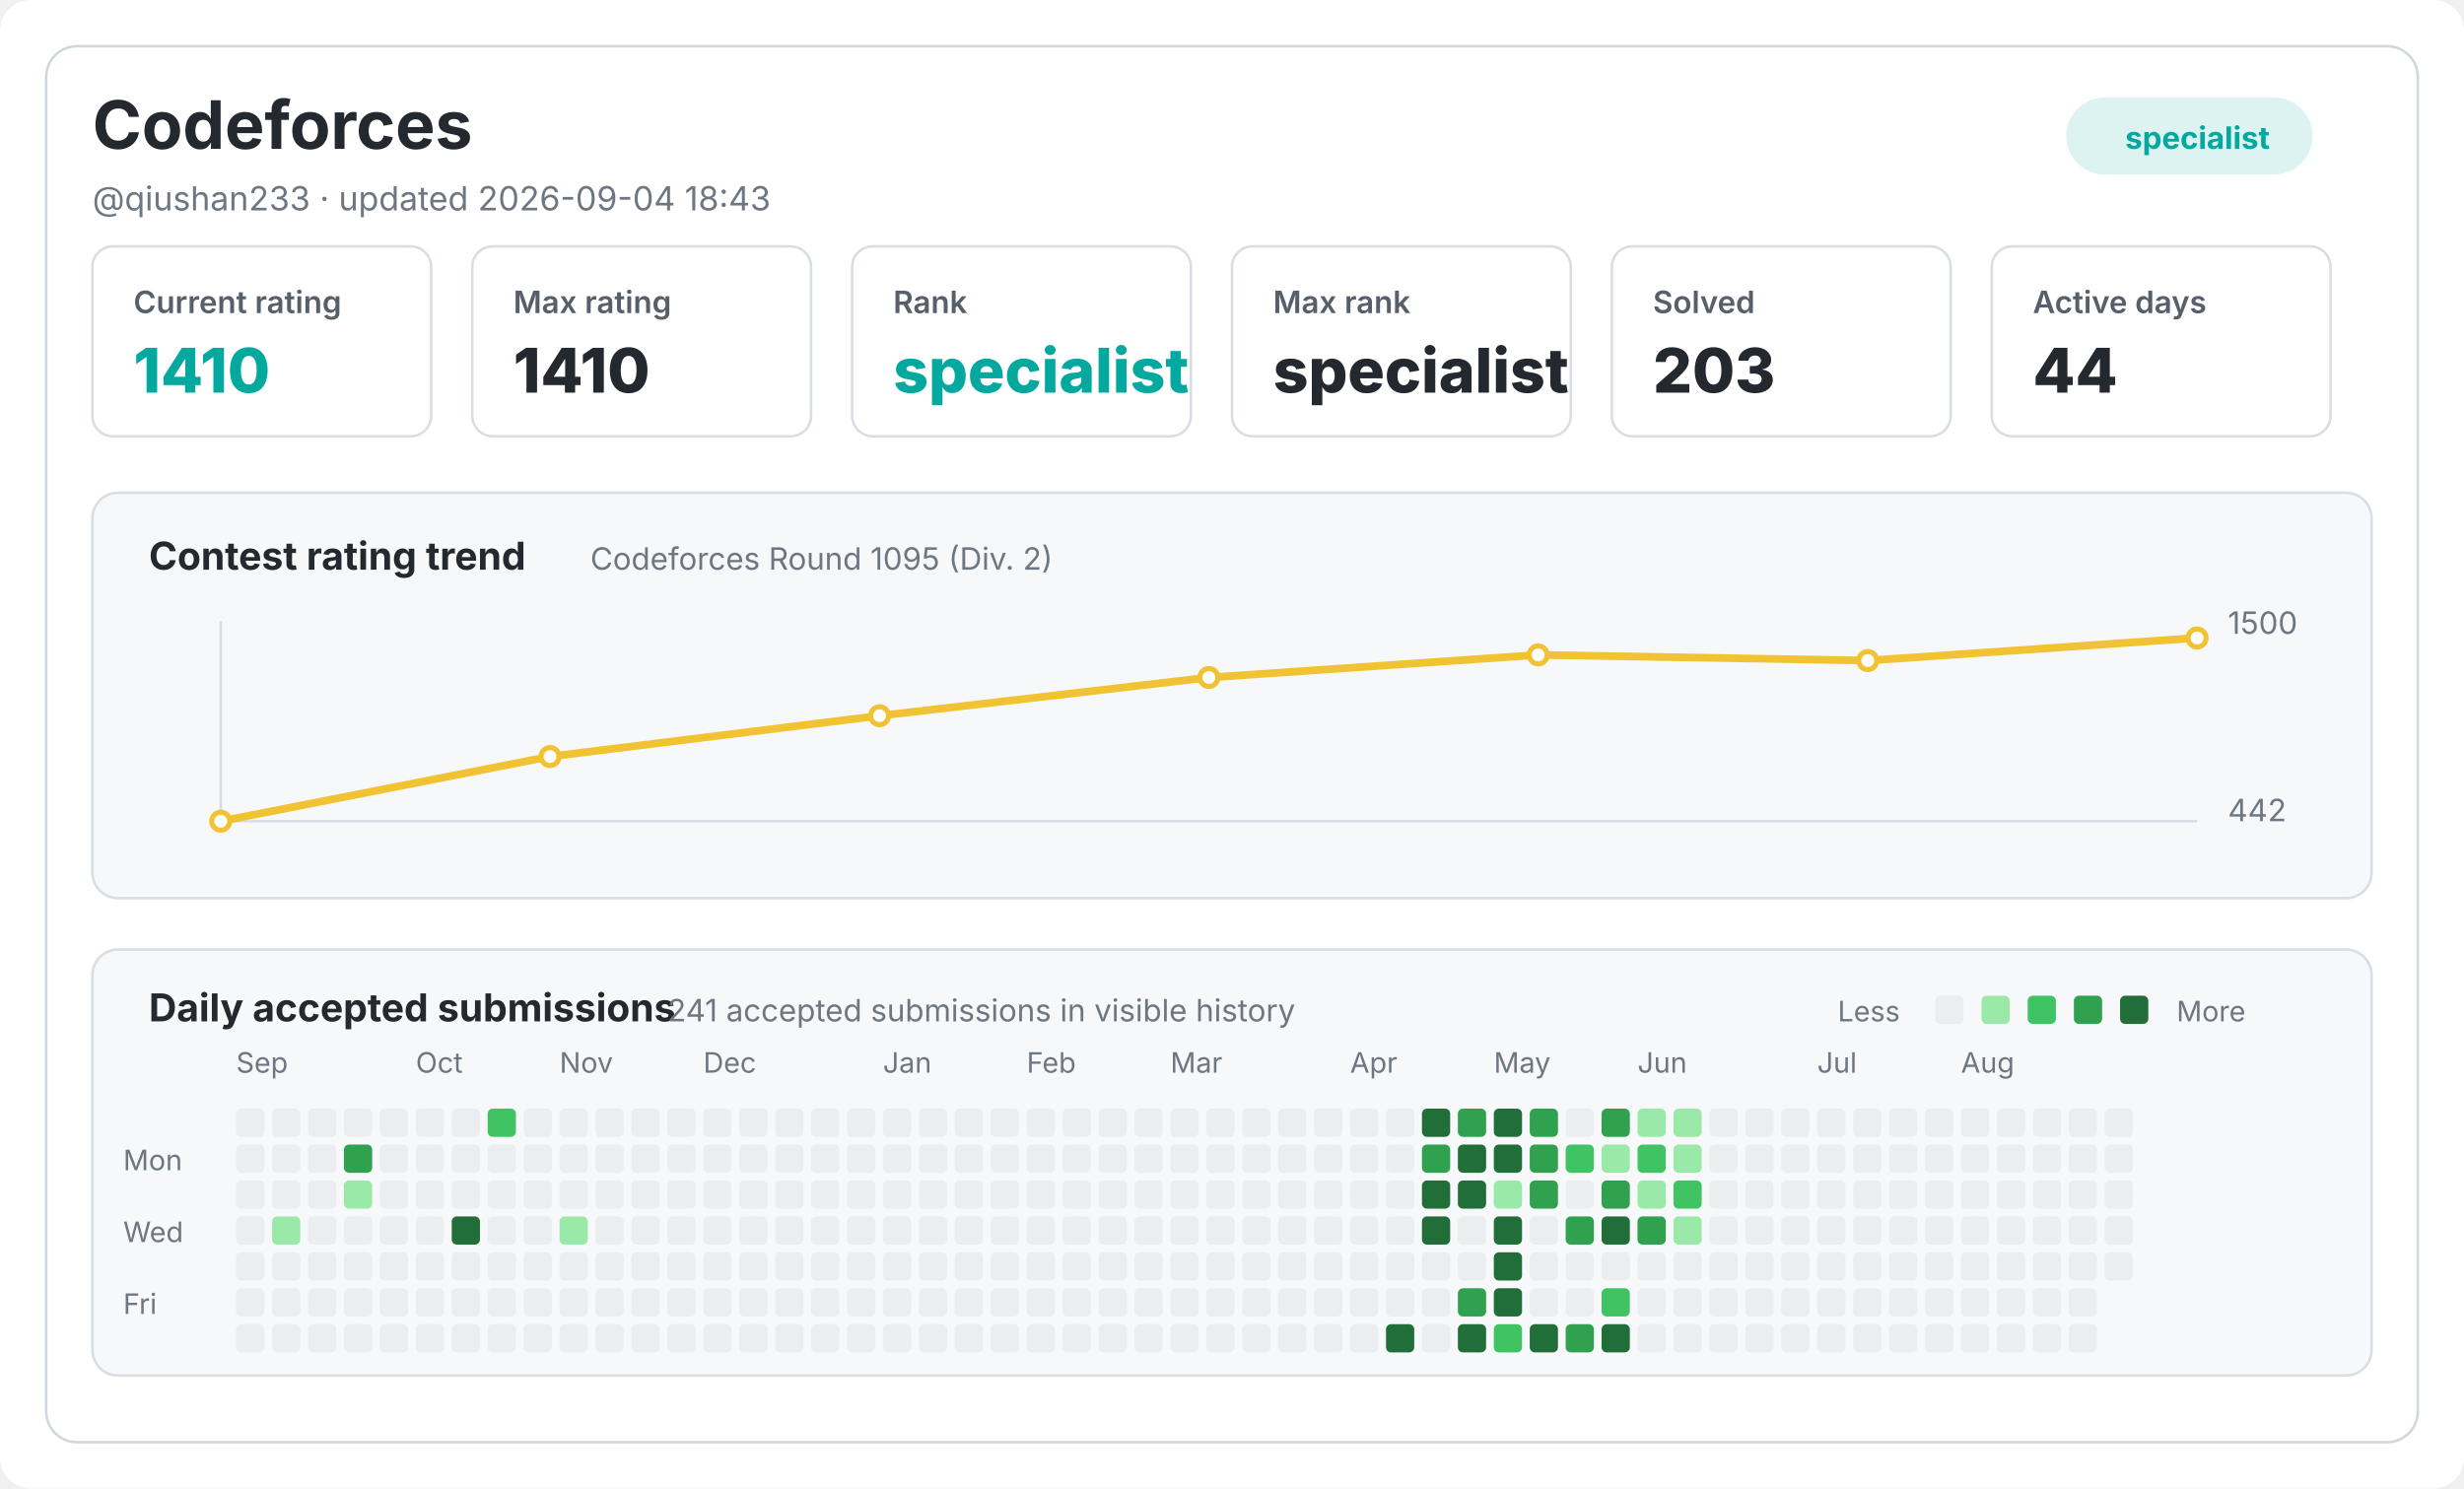
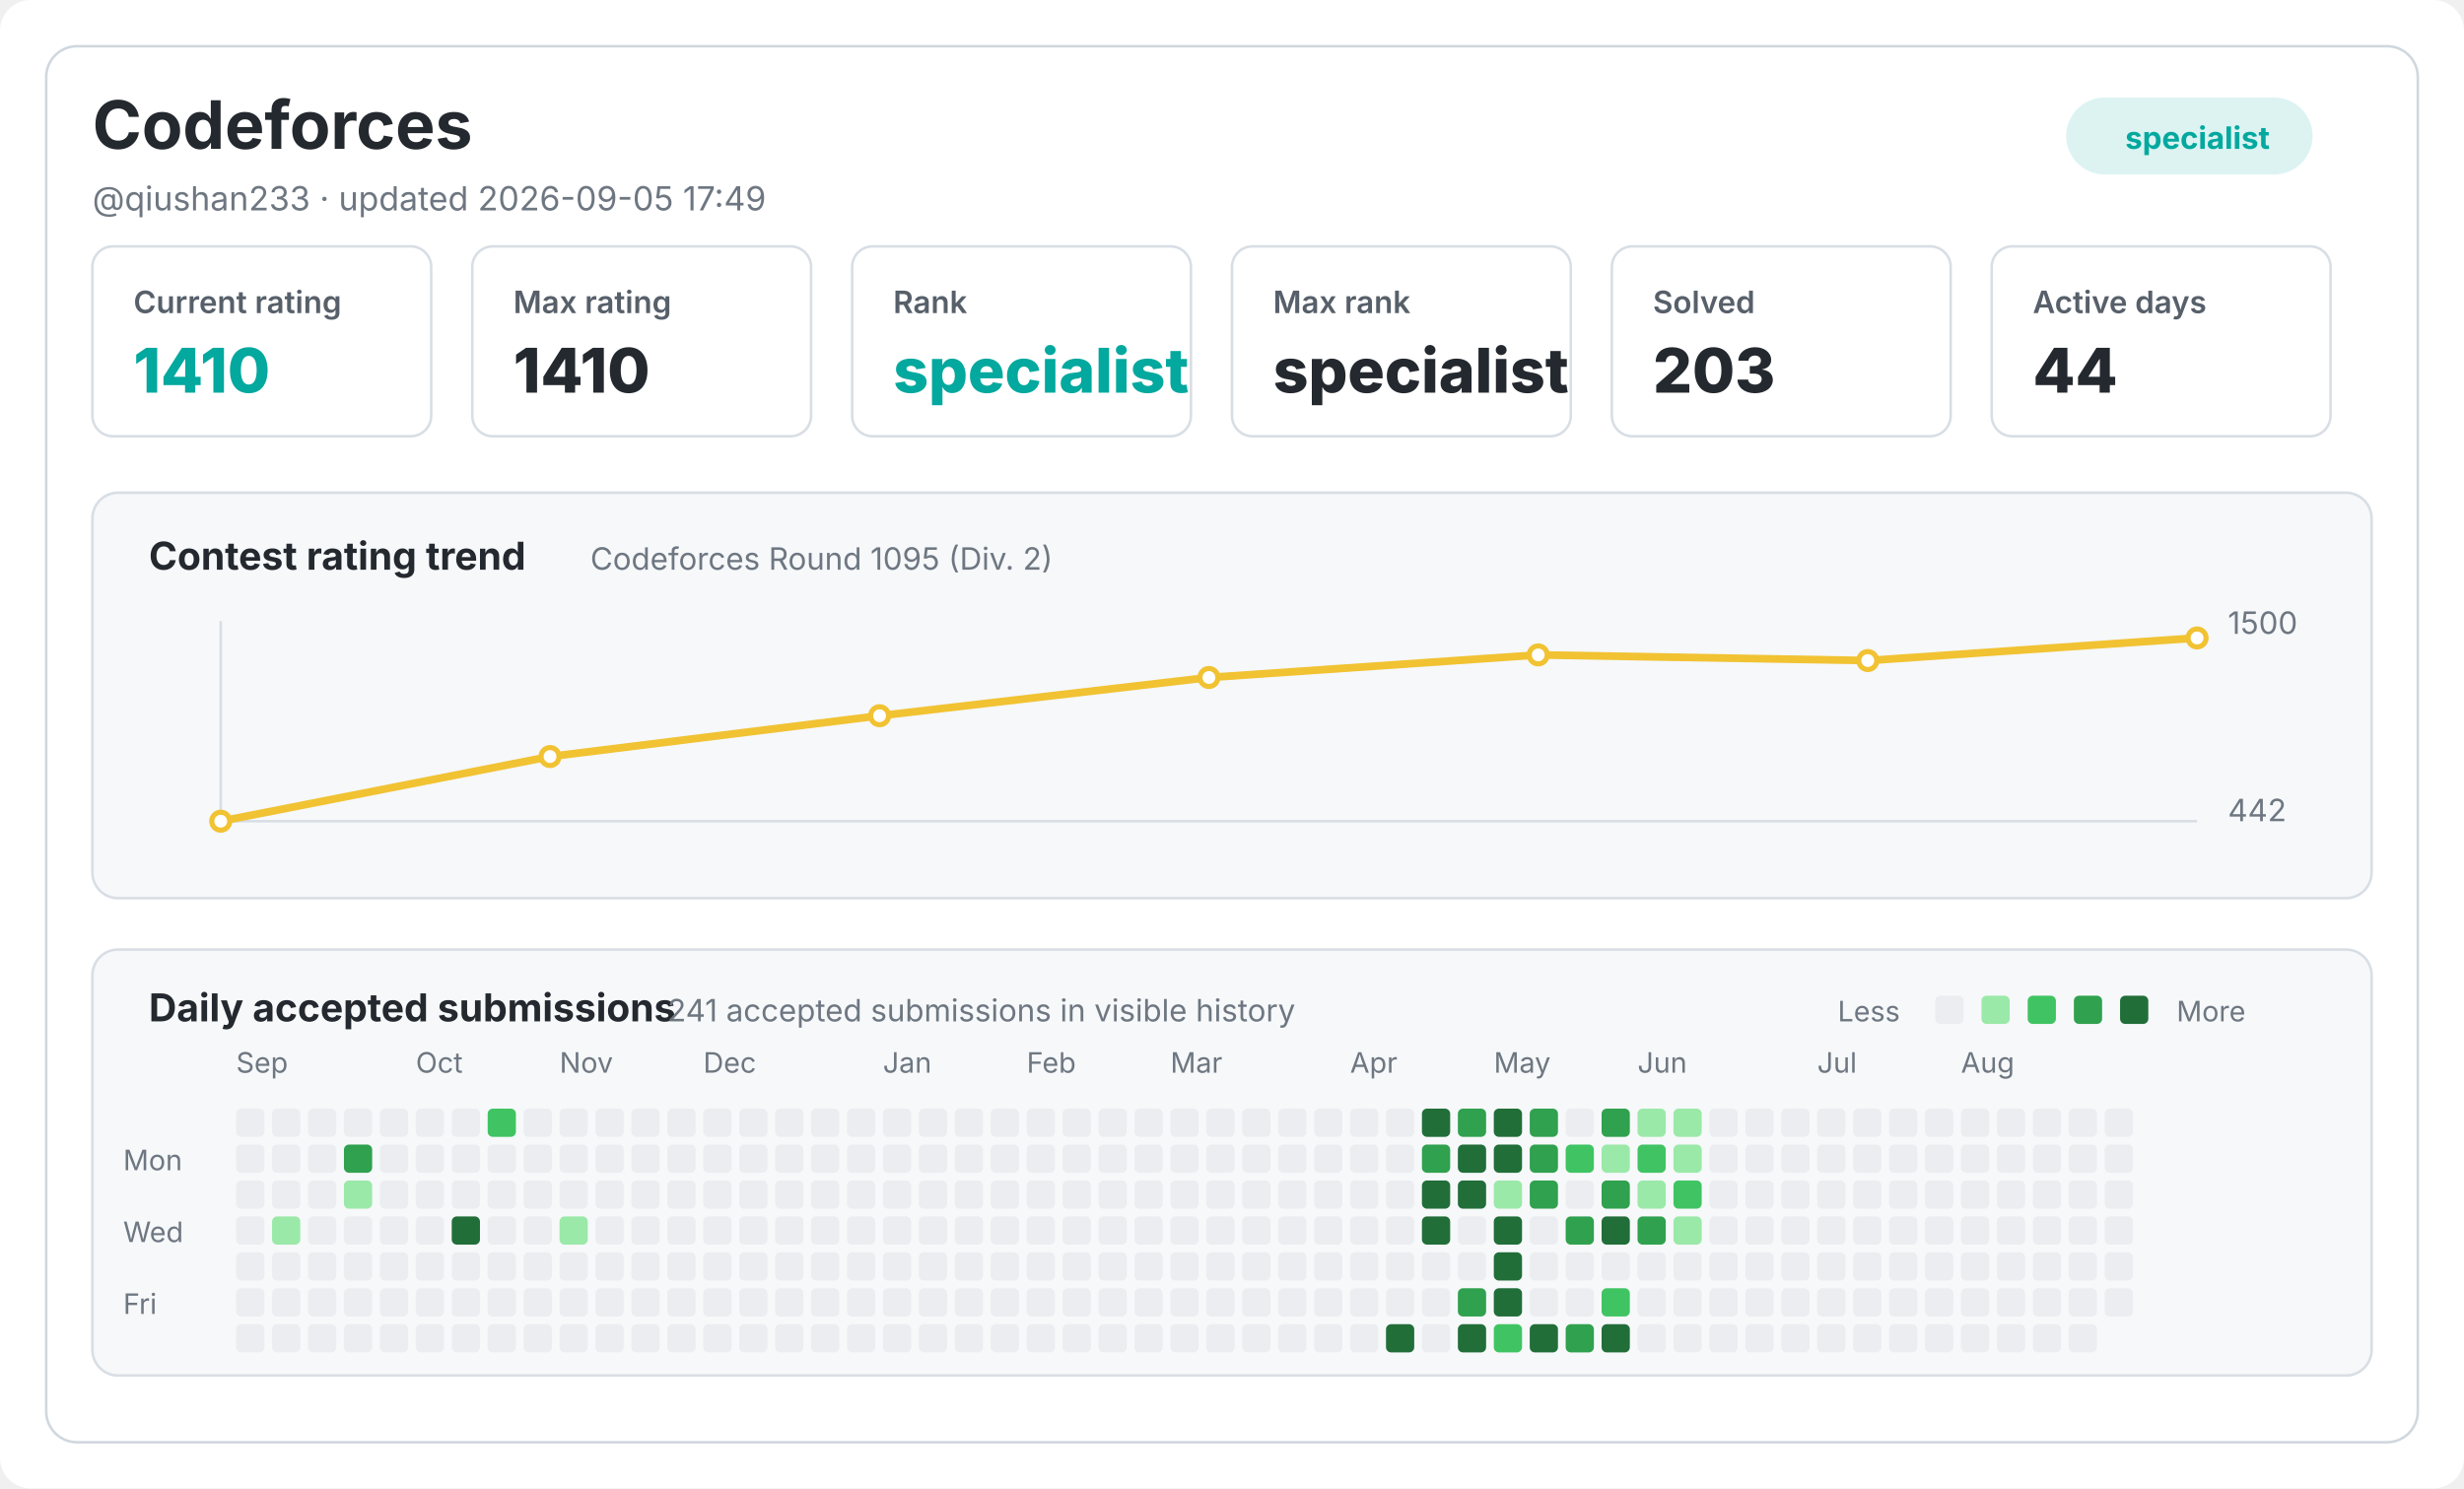
<svg xmlns="http://www.w3.org/2000/svg" width="960" height="580" viewBox="0 0 960 580" role="img" aria-label="Codeforces statistics for qiushan233">
  <style>
  .bg { fill: #ffffff; }
  .shell { fill: #ffffff; stroke: #d0d7de; }
  .soft { fill: #f6f8fa; stroke: #d8dee4; }
  .metric-card { fill: #ffffff; stroke: #d8dee4; }
  .title { font: 700 26px -apple-system,BlinkMacSystemFont,"Segoe UI",sans-serif; fill: #24292f; }
  .subtitle { font: 13px -apple-system,BlinkMacSystemFont,"Segoe UI",sans-serif; fill: #6e7781; }
  .section-title { font: 700 15px -apple-system,BlinkMacSystemFont,"Segoe UI",sans-serif; fill: #24292f; }
  .metric-label { font: 600 12px -apple-system,BlinkMacSystemFont,"Segoe UI",sans-serif; fill: #57606a; }
  .metric-value { font: 800 24px -apple-system,BlinkMacSystemFont,"Segoe UI",sans-serif; fill: #24292f; }
  .muted { font: 12px -apple-system,BlinkMacSystemFont,"Segoe UI",sans-serif; fill: #6e7781; }
  .small { font-size: 11px; }
  .rank { fill: #03a89e; }
  .grid { stroke: #d8dee4; stroke-width: 1; }
  .badge-bg { fill: #03a89e; opacity: 0.14; }
  .badge-text { font: 700 12px -apple-system,BlinkMacSystemFont,"Segoe UI",sans-serif; fill: #03a89e; }
  .heat-cell { cursor: default; transition: stroke 0.12s ease, stroke-width 0.12s ease; }
  .heat-cell:hover { stroke: #0969da; stroke-width: 1.5; }
</style>
  <rect class="bg" width="960" height="580" rx="12" />
  <rect class="shell" x="18" y="18" width="924" height="544" rx="12" />
  <text x="36" y="58" class="title">Codeforces</text>
-   <text x="36" y="82" class="subtitle">@qiushan233 · updated 2026-09-04 18:43</text>
+   <text x="36" y="82" class="subtitle">@qiushan233 · updated 2026-09-05 17:49</text>
  <rect x="805" y="38" width="96" height="30" rx="15" class="badge-bg" />
  <text x="828" y="58" class="badge-text">specialist</text>
  <rect x="36" y="96" width="132" height="74" rx="8" class="metric-card" />
  <text x="52" y="122" class="metric-label">Current rating</text>
  <text x="52" y="153" class="metric-value rank">1410</text>
  <rect x="184" y="96" width="132" height="74" rx="8" class="metric-card" />
  <text x="200" y="122" class="metric-label">Max rating</text>
  <text x="200" y="153" class="metric-value">1410</text>
  <rect x="332" y="96" width="132" height="74" rx="8" class="metric-card" />
  <text x="348" y="122" class="metric-label">Rank</text>
  <text x="348" y="153" class="metric-value rank">specialist</text>
  <rect x="480" y="96" width="132" height="74" rx="8" class="metric-card" />
  <text x="496" y="122" class="metric-label">Max rank</text>
  <text x="496" y="153" class="metric-value">specialist</text>
  <rect x="628" y="96" width="132" height="74" rx="8" class="metric-card" />
  <text x="644" y="122" class="metric-label">Solved</text>
  <text x="644" y="153" class="metric-value">203</text>
  <rect x="776" y="96" width="132" height="74" rx="8" class="metric-card" />
  <text x="792" y="122" class="metric-label">Active days</text>
  <text x="792" y="153" class="metric-value">44</text>
  <rect class="soft" x="36" y="192" width="888" height="158" rx="10" />
  <text x="58" y="222" class="section-title">Contest rating trend</text>
  <text x="230" y="222" class="muted">Codeforces Round 1095 (Div. 2)</text>
  <line x1="86" y1="320" x2="856" y2="320" class="grid" />
  <line x1="86" y1="242" x2="86" y2="320" class="grid" />
  <text x="868" y="247" class="muted">1500</text>
  <text x="868" y="320" class="muted">442</text>
  <polyline points="86.0,320.0 214.3,294.8 342.7,278.9 471.0,264.0 599.3,255.2 727.7,257.4 856.0,248.6" fill="none" stroke="#f1c232" stroke-width="3" stroke-linecap="round" stroke-linejoin="round" />
  <circle cx="86.0" cy="320.0" r="3.5" fill="#fff" stroke="#f1c232" stroke-width="2" />
  <circle cx="214.3" cy="294.8" r="3.5" fill="#fff" stroke="#f1c232" stroke-width="2" />
  <circle cx="342.7" cy="278.9" r="3.5" fill="#fff" stroke="#f1c232" stroke-width="2" />
  <circle cx="471.0" cy="264.0" r="3.5" fill="#fff" stroke="#f1c232" stroke-width="2" />
  <circle cx="599.3" cy="255.2" r="3.5" fill="#fff" stroke="#f1c232" stroke-width="2" />
  <circle cx="727.7" cy="257.4" r="3.5" fill="#fff" stroke="#f1c232" stroke-width="2" />
  <circle cx="856.0" cy="248.6" r="3.5" fill="#fff" stroke="#f1c232" stroke-width="2" />
  <rect class="soft" x="36" y="370" width="888" height="166" rx="10" />
  <text x="58" y="398" class="section-title">Daily accepted submissions</text>
  <text x="260" y="398" class="muted">241 accepted submissions in visible history</text>
  <text x="92" y="418" class="muted small">Sep</text>
  <text x="162" y="418" class="muted small">Oct</text>
  <text x="218" y="418" class="muted small">Nov</text>
  <text x="274" y="418" class="muted small">Dec</text>
  <text x="344" y="418" class="muted small">Jan</text>
  <text x="400" y="418" class="muted small">Feb</text>
  <text x="456" y="418" class="muted small">Mar</text>
  <text x="526" y="418" class="muted small">Apr</text>
  <text x="582" y="418" class="muted small">May</text>
  <text x="638" y="418" class="muted small">Jun</text>
  <text x="708" y="418" class="muted small">Jul</text>
  <text x="764" y="418" class="muted small">Aug</text>
  <text x="48" y="456" class="muted small">Mon</text>
  <text x="48" y="484" class="muted small">Wed</text>
  <text x="48" y="512" class="muted small">Fri</text>
  <rect class="heat-cell" x="92" y="432" width="11" height="11" rx="2" fill="#ebedf0" />
  <rect class="heat-cell" x="92" y="446" width="11" height="11" rx="2" fill="#ebedf0" />
  <rect class="heat-cell" x="92" y="460" width="11" height="11" rx="2" fill="#ebedf0" />
  <rect class="heat-cell" x="92" y="474" width="11" height="11" rx="2" fill="#ebedf0" />
  <rect class="heat-cell" x="92" y="488" width="11" height="11" rx="2" fill="#ebedf0" />
  <rect class="heat-cell" x="92" y="502" width="11" height="11" rx="2" fill="#ebedf0" />
  <rect class="heat-cell" x="92" y="516" width="11" height="11" rx="2" fill="#ebedf0" />
  <rect class="heat-cell" x="106" y="432" width="11" height="11" rx="2" fill="#ebedf0" />
  <rect class="heat-cell" x="106" y="446" width="11" height="11" rx="2" fill="#ebedf0" />
  <rect class="heat-cell" x="106" y="460" width="11" height="11" rx="2" fill="#ebedf0" />
  <rect class="heat-cell" x="106" y="474" width="11" height="11" rx="2" fill="#9be9a8" />
  <rect class="heat-cell" x="106" y="488" width="11" height="11" rx="2" fill="#ebedf0" />
  <rect class="heat-cell" x="106" y="502" width="11" height="11" rx="2" fill="#ebedf0" />
  <rect class="heat-cell" x="106" y="516" width="11" height="11" rx="2" fill="#ebedf0" />
  <rect class="heat-cell" x="120" y="432" width="11" height="11" rx="2" fill="#ebedf0" />
  <rect class="heat-cell" x="120" y="446" width="11" height="11" rx="2" fill="#ebedf0" />
  <rect class="heat-cell" x="120" y="460" width="11" height="11" rx="2" fill="#ebedf0" />
  <rect class="heat-cell" x="120" y="474" width="11" height="11" rx="2" fill="#ebedf0" />
  <rect class="heat-cell" x="120" y="488" width="11" height="11" rx="2" fill="#ebedf0" />
  <rect class="heat-cell" x="120" y="502" width="11" height="11" rx="2" fill="#ebedf0" />
  <rect class="heat-cell" x="120" y="516" width="11" height="11" rx="2" fill="#ebedf0" />
  <rect class="heat-cell" x="134" y="432" width="11" height="11" rx="2" fill="#ebedf0" />
  <rect class="heat-cell" x="134" y="446" width="11" height="11" rx="2" fill="#30a14e" />
  <rect class="heat-cell" x="134" y="460" width="11" height="11" rx="2" fill="#9be9a8" />
  <rect class="heat-cell" x="134" y="474" width="11" height="11" rx="2" fill="#ebedf0" />
  <rect class="heat-cell" x="134" y="488" width="11" height="11" rx="2" fill="#ebedf0" />
  <rect class="heat-cell" x="134" y="502" width="11" height="11" rx="2" fill="#ebedf0" />
  <rect class="heat-cell" x="134" y="516" width="11" height="11" rx="2" fill="#ebedf0" />
  <rect class="heat-cell" x="148" y="432" width="11" height="11" rx="2" fill="#ebedf0" />
  <rect class="heat-cell" x="148" y="446" width="11" height="11" rx="2" fill="#ebedf0" />
  <rect class="heat-cell" x="148" y="460" width="11" height="11" rx="2" fill="#ebedf0" />
  <rect class="heat-cell" x="148" y="474" width="11" height="11" rx="2" fill="#ebedf0" />
  <rect class="heat-cell" x="148" y="488" width="11" height="11" rx="2" fill="#ebedf0" />
  <rect class="heat-cell" x="148" y="502" width="11" height="11" rx="2" fill="#ebedf0" />
  <rect class="heat-cell" x="148" y="516" width="11" height="11" rx="2" fill="#ebedf0" />
  <rect class="heat-cell" x="162" y="432" width="11" height="11" rx="2" fill="#ebedf0" />
  <rect class="heat-cell" x="162" y="446" width="11" height="11" rx="2" fill="#ebedf0" />
  <rect class="heat-cell" x="162" y="460" width="11" height="11" rx="2" fill="#ebedf0" />
  <rect class="heat-cell" x="162" y="474" width="11" height="11" rx="2" fill="#ebedf0" />
  <rect class="heat-cell" x="162" y="488" width="11" height="11" rx="2" fill="#ebedf0" />
  <rect class="heat-cell" x="162" y="502" width="11" height="11" rx="2" fill="#ebedf0" />
  <rect class="heat-cell" x="162" y="516" width="11" height="11" rx="2" fill="#ebedf0" />
  <rect class="heat-cell" x="176" y="432" width="11" height="11" rx="2" fill="#ebedf0" />
  <rect class="heat-cell" x="176" y="446" width="11" height="11" rx="2" fill="#ebedf0" />
  <rect class="heat-cell" x="176" y="460" width="11" height="11" rx="2" fill="#ebedf0" />
  <rect class="heat-cell" x="176" y="474" width="11" height="11" rx="2" fill="#216e39" />
  <rect class="heat-cell" x="176" y="488" width="11" height="11" rx="2" fill="#ebedf0" />
  <rect class="heat-cell" x="176" y="502" width="11" height="11" rx="2" fill="#ebedf0" />
  <rect class="heat-cell" x="176" y="516" width="11" height="11" rx="2" fill="#ebedf0" />
  <rect class="heat-cell" x="190" y="432" width="11" height="11" rx="2" fill="#40c463" />
  <rect class="heat-cell" x="190" y="446" width="11" height="11" rx="2" fill="#ebedf0" />
  <rect class="heat-cell" x="190" y="460" width="11" height="11" rx="2" fill="#ebedf0" />
  <rect class="heat-cell" x="190" y="474" width="11" height="11" rx="2" fill="#ebedf0" />
  <rect class="heat-cell" x="190" y="488" width="11" height="11" rx="2" fill="#ebedf0" />
  <rect class="heat-cell" x="190" y="502" width="11" height="11" rx="2" fill="#ebedf0" />
  <rect class="heat-cell" x="190" y="516" width="11" height="11" rx="2" fill="#ebedf0" />
  <rect class="heat-cell" x="204" y="432" width="11" height="11" rx="2" fill="#ebedf0" />
  <rect class="heat-cell" x="204" y="446" width="11" height="11" rx="2" fill="#ebedf0" />
  <rect class="heat-cell" x="204" y="460" width="11" height="11" rx="2" fill="#ebedf0" />
  <rect class="heat-cell" x="204" y="474" width="11" height="11" rx="2" fill="#ebedf0" />
  <rect class="heat-cell" x="204" y="488" width="11" height="11" rx="2" fill="#ebedf0" />
  <rect class="heat-cell" x="204" y="502" width="11" height="11" rx="2" fill="#ebedf0" />
  <rect class="heat-cell" x="204" y="516" width="11" height="11" rx="2" fill="#ebedf0" />
  <rect class="heat-cell" x="218" y="432" width="11" height="11" rx="2" fill="#ebedf0" />
  <rect class="heat-cell" x="218" y="446" width="11" height="11" rx="2" fill="#ebedf0" />
  <rect class="heat-cell" x="218" y="460" width="11" height="11" rx="2" fill="#ebedf0" />
  <rect class="heat-cell" x="218" y="474" width="11" height="11" rx="2" fill="#9be9a8" />
  <rect class="heat-cell" x="218" y="488" width="11" height="11" rx="2" fill="#ebedf0" />
  <rect class="heat-cell" x="218" y="502" width="11" height="11" rx="2" fill="#ebedf0" />
  <rect class="heat-cell" x="218" y="516" width="11" height="11" rx="2" fill="#ebedf0" />
  <rect class="heat-cell" x="232" y="432" width="11" height="11" rx="2" fill="#ebedf0" />
  <rect class="heat-cell" x="232" y="446" width="11" height="11" rx="2" fill="#ebedf0" />
  <rect class="heat-cell" x="232" y="460" width="11" height="11" rx="2" fill="#ebedf0" />
  <rect class="heat-cell" x="232" y="474" width="11" height="11" rx="2" fill="#ebedf0" />
  <rect class="heat-cell" x="232" y="488" width="11" height="11" rx="2" fill="#ebedf0" />
  <rect class="heat-cell" x="232" y="502" width="11" height="11" rx="2" fill="#ebedf0" />
  <rect class="heat-cell" x="232" y="516" width="11" height="11" rx="2" fill="#ebedf0" />
  <rect class="heat-cell" x="246" y="432" width="11" height="11" rx="2" fill="#ebedf0" />
  <rect class="heat-cell" x="246" y="446" width="11" height="11" rx="2" fill="#ebedf0" />
  <rect class="heat-cell" x="246" y="460" width="11" height="11" rx="2" fill="#ebedf0" />
  <rect class="heat-cell" x="246" y="474" width="11" height="11" rx="2" fill="#ebedf0" />
  <rect class="heat-cell" x="246" y="488" width="11" height="11" rx="2" fill="#ebedf0" />
  <rect class="heat-cell" x="246" y="502" width="11" height="11" rx="2" fill="#ebedf0" />
  <rect class="heat-cell" x="246" y="516" width="11" height="11" rx="2" fill="#ebedf0" />
  <rect class="heat-cell" x="260" y="432" width="11" height="11" rx="2" fill="#ebedf0" />
  <rect class="heat-cell" x="260" y="446" width="11" height="11" rx="2" fill="#ebedf0" />
  <rect class="heat-cell" x="260" y="460" width="11" height="11" rx="2" fill="#ebedf0" />
  <rect class="heat-cell" x="260" y="474" width="11" height="11" rx="2" fill="#ebedf0" />
  <rect class="heat-cell" x="260" y="488" width="11" height="11" rx="2" fill="#ebedf0" />
  <rect class="heat-cell" x="260" y="502" width="11" height="11" rx="2" fill="#ebedf0" />
  <rect class="heat-cell" x="260" y="516" width="11" height="11" rx="2" fill="#ebedf0" />
  <rect class="heat-cell" x="274" y="432" width="11" height="11" rx="2" fill="#ebedf0" />
  <rect class="heat-cell" x="274" y="446" width="11" height="11" rx="2" fill="#ebedf0" />
  <rect class="heat-cell" x="274" y="460" width="11" height="11" rx="2" fill="#ebedf0" />
  <rect class="heat-cell" x="274" y="474" width="11" height="11" rx="2" fill="#ebedf0" />
  <rect class="heat-cell" x="274" y="488" width="11" height="11" rx="2" fill="#ebedf0" />
  <rect class="heat-cell" x="274" y="502" width="11" height="11" rx="2" fill="#ebedf0" />
  <rect class="heat-cell" x="274" y="516" width="11" height="11" rx="2" fill="#ebedf0" />
  <rect class="heat-cell" x="288" y="432" width="11" height="11" rx="2" fill="#ebedf0" />
  <rect class="heat-cell" x="288" y="446" width="11" height="11" rx="2" fill="#ebedf0" />
  <rect class="heat-cell" x="288" y="460" width="11" height="11" rx="2" fill="#ebedf0" />
  <rect class="heat-cell" x="288" y="474" width="11" height="11" rx="2" fill="#ebedf0" />
  <rect class="heat-cell" x="288" y="488" width="11" height="11" rx="2" fill="#ebedf0" />
  <rect class="heat-cell" x="288" y="502" width="11" height="11" rx="2" fill="#ebedf0" />
  <rect class="heat-cell" x="288" y="516" width="11" height="11" rx="2" fill="#ebedf0" />
  <rect class="heat-cell" x="302" y="432" width="11" height="11" rx="2" fill="#ebedf0" />
  <rect class="heat-cell" x="302" y="446" width="11" height="11" rx="2" fill="#ebedf0" />
  <rect class="heat-cell" x="302" y="460" width="11" height="11" rx="2" fill="#ebedf0" />
  <rect class="heat-cell" x="302" y="474" width="11" height="11" rx="2" fill="#ebedf0" />
  <rect class="heat-cell" x="302" y="488" width="11" height="11" rx="2" fill="#ebedf0" />
  <rect class="heat-cell" x="302" y="502" width="11" height="11" rx="2" fill="#ebedf0" />
  <rect class="heat-cell" x="302" y="516" width="11" height="11" rx="2" fill="#ebedf0" />
  <rect class="heat-cell" x="316" y="432" width="11" height="11" rx="2" fill="#ebedf0" />
  <rect class="heat-cell" x="316" y="446" width="11" height="11" rx="2" fill="#ebedf0" />
  <rect class="heat-cell" x="316" y="460" width="11" height="11" rx="2" fill="#ebedf0" />
  <rect class="heat-cell" x="316" y="474" width="11" height="11" rx="2" fill="#ebedf0" />
  <rect class="heat-cell" x="316" y="488" width="11" height="11" rx="2" fill="#ebedf0" />
  <rect class="heat-cell" x="316" y="502" width="11" height="11" rx="2" fill="#ebedf0" />
  <rect class="heat-cell" x="316" y="516" width="11" height="11" rx="2" fill="#ebedf0" />
  <rect class="heat-cell" x="330" y="432" width="11" height="11" rx="2" fill="#ebedf0" />
  <rect class="heat-cell" x="330" y="446" width="11" height="11" rx="2" fill="#ebedf0" />
  <rect class="heat-cell" x="330" y="460" width="11" height="11" rx="2" fill="#ebedf0" />
  <rect class="heat-cell" x="330" y="474" width="11" height="11" rx="2" fill="#ebedf0" />
  <rect class="heat-cell" x="330" y="488" width="11" height="11" rx="2" fill="#ebedf0" />
  <rect class="heat-cell" x="330" y="502" width="11" height="11" rx="2" fill="#ebedf0" />
  <rect class="heat-cell" x="330" y="516" width="11" height="11" rx="2" fill="#ebedf0" />
  <rect class="heat-cell" x="344" y="432" width="11" height="11" rx="2" fill="#ebedf0" />
  <rect class="heat-cell" x="344" y="446" width="11" height="11" rx="2" fill="#ebedf0" />
  <rect class="heat-cell" x="344" y="460" width="11" height="11" rx="2" fill="#ebedf0" />
  <rect class="heat-cell" x="344" y="474" width="11" height="11" rx="2" fill="#ebedf0" />
  <rect class="heat-cell" x="344" y="488" width="11" height="11" rx="2" fill="#ebedf0" />
  <rect class="heat-cell" x="344" y="502" width="11" height="11" rx="2" fill="#ebedf0" />
  <rect class="heat-cell" x="344" y="516" width="11" height="11" rx="2" fill="#ebedf0" />
  <rect class="heat-cell" x="358" y="432" width="11" height="11" rx="2" fill="#ebedf0" />
  <rect class="heat-cell" x="358" y="446" width="11" height="11" rx="2" fill="#ebedf0" />
  <rect class="heat-cell" x="358" y="460" width="11" height="11" rx="2" fill="#ebedf0" />
  <rect class="heat-cell" x="358" y="474" width="11" height="11" rx="2" fill="#ebedf0" />
  <rect class="heat-cell" x="358" y="488" width="11" height="11" rx="2" fill="#ebedf0" />
  <rect class="heat-cell" x="358" y="502" width="11" height="11" rx="2" fill="#ebedf0" />
  <rect class="heat-cell" x="358" y="516" width="11" height="11" rx="2" fill="#ebedf0" />
  <rect class="heat-cell" x="372" y="432" width="11" height="11" rx="2" fill="#ebedf0" />
  <rect class="heat-cell" x="372" y="446" width="11" height="11" rx="2" fill="#ebedf0" />
  <rect class="heat-cell" x="372" y="460" width="11" height="11" rx="2" fill="#ebedf0" />
  <rect class="heat-cell" x="372" y="474" width="11" height="11" rx="2" fill="#ebedf0" />
  <rect class="heat-cell" x="372" y="488" width="11" height="11" rx="2" fill="#ebedf0" />
  <rect class="heat-cell" x="372" y="502" width="11" height="11" rx="2" fill="#ebedf0" />
  <rect class="heat-cell" x="372" y="516" width="11" height="11" rx="2" fill="#ebedf0" />
  <rect class="heat-cell" x="386" y="432" width="11" height="11" rx="2" fill="#ebedf0" />
  <rect class="heat-cell" x="386" y="446" width="11" height="11" rx="2" fill="#ebedf0" />
  <rect class="heat-cell" x="386" y="460" width="11" height="11" rx="2" fill="#ebedf0" />
  <rect class="heat-cell" x="386" y="474" width="11" height="11" rx="2" fill="#ebedf0" />
  <rect class="heat-cell" x="386" y="488" width="11" height="11" rx="2" fill="#ebedf0" />
  <rect class="heat-cell" x="386" y="502" width="11" height="11" rx="2" fill="#ebedf0" />
  <rect class="heat-cell" x="386" y="516" width="11" height="11" rx="2" fill="#ebedf0" />
  <rect class="heat-cell" x="400" y="432" width="11" height="11" rx="2" fill="#ebedf0" />
  <rect class="heat-cell" x="400" y="446" width="11" height="11" rx="2" fill="#ebedf0" />
  <rect class="heat-cell" x="400" y="460" width="11" height="11" rx="2" fill="#ebedf0" />
  <rect class="heat-cell" x="400" y="474" width="11" height="11" rx="2" fill="#ebedf0" />
  <rect class="heat-cell" x="400" y="488" width="11" height="11" rx="2" fill="#ebedf0" />
  <rect class="heat-cell" x="400" y="502" width="11" height="11" rx="2" fill="#ebedf0" />
  <rect class="heat-cell" x="400" y="516" width="11" height="11" rx="2" fill="#ebedf0" />
  <rect class="heat-cell" x="414" y="432" width="11" height="11" rx="2" fill="#ebedf0" />
  <rect class="heat-cell" x="414" y="446" width="11" height="11" rx="2" fill="#ebedf0" />
  <rect class="heat-cell" x="414" y="460" width="11" height="11" rx="2" fill="#ebedf0" />
  <rect class="heat-cell" x="414" y="474" width="11" height="11" rx="2" fill="#ebedf0" />
  <rect class="heat-cell" x="414" y="488" width="11" height="11" rx="2" fill="#ebedf0" />
  <rect class="heat-cell" x="414" y="502" width="11" height="11" rx="2" fill="#ebedf0" />
  <rect class="heat-cell" x="414" y="516" width="11" height="11" rx="2" fill="#ebedf0" />
  <rect class="heat-cell" x="428" y="432" width="11" height="11" rx="2" fill="#ebedf0" />
  <rect class="heat-cell" x="428" y="446" width="11" height="11" rx="2" fill="#ebedf0" />
  <rect class="heat-cell" x="428" y="460" width="11" height="11" rx="2" fill="#ebedf0" />
  <rect class="heat-cell" x="428" y="474" width="11" height="11" rx="2" fill="#ebedf0" />
  <rect class="heat-cell" x="428" y="488" width="11" height="11" rx="2" fill="#ebedf0" />
  <rect class="heat-cell" x="428" y="502" width="11" height="11" rx="2" fill="#ebedf0" />
  <rect class="heat-cell" x="428" y="516" width="11" height="11" rx="2" fill="#ebedf0" />
  <rect class="heat-cell" x="442" y="432" width="11" height="11" rx="2" fill="#ebedf0" />
  <rect class="heat-cell" x="442" y="446" width="11" height="11" rx="2" fill="#ebedf0" />
  <rect class="heat-cell" x="442" y="460" width="11" height="11" rx="2" fill="#ebedf0" />
  <rect class="heat-cell" x="442" y="474" width="11" height="11" rx="2" fill="#ebedf0" />
  <rect class="heat-cell" x="442" y="488" width="11" height="11" rx="2" fill="#ebedf0" />
  <rect class="heat-cell" x="442" y="502" width="11" height="11" rx="2" fill="#ebedf0" />
  <rect class="heat-cell" x="442" y="516" width="11" height="11" rx="2" fill="#ebedf0" />
  <rect class="heat-cell" x="456" y="432" width="11" height="11" rx="2" fill="#ebedf0" />
  <rect class="heat-cell" x="456" y="446" width="11" height="11" rx="2" fill="#ebedf0" />
  <rect class="heat-cell" x="456" y="460" width="11" height="11" rx="2" fill="#ebedf0" />
  <rect class="heat-cell" x="456" y="474" width="11" height="11" rx="2" fill="#ebedf0" />
  <rect class="heat-cell" x="456" y="488" width="11" height="11" rx="2" fill="#ebedf0" />
  <rect class="heat-cell" x="456" y="502" width="11" height="11" rx="2" fill="#ebedf0" />
  <rect class="heat-cell" x="456" y="516" width="11" height="11" rx="2" fill="#ebedf0" />
  <rect class="heat-cell" x="470" y="432" width="11" height="11" rx="2" fill="#ebedf0" />
  <rect class="heat-cell" x="470" y="446" width="11" height="11" rx="2" fill="#ebedf0" />
  <rect class="heat-cell" x="470" y="460" width="11" height="11" rx="2" fill="#ebedf0" />
  <rect class="heat-cell" x="470" y="474" width="11" height="11" rx="2" fill="#ebedf0" />
  <rect class="heat-cell" x="470" y="488" width="11" height="11" rx="2" fill="#ebedf0" />
  <rect class="heat-cell" x="470" y="502" width="11" height="11" rx="2" fill="#ebedf0" />
  <rect class="heat-cell" x="470" y="516" width="11" height="11" rx="2" fill="#ebedf0" />
  <rect class="heat-cell" x="484" y="432" width="11" height="11" rx="2" fill="#ebedf0" />
  <rect class="heat-cell" x="484" y="446" width="11" height="11" rx="2" fill="#ebedf0" />
  <rect class="heat-cell" x="484" y="460" width="11" height="11" rx="2" fill="#ebedf0" />
  <rect class="heat-cell" x="484" y="474" width="11" height="11" rx="2" fill="#ebedf0" />
  <rect class="heat-cell" x="484" y="488" width="11" height="11" rx="2" fill="#ebedf0" />
  <rect class="heat-cell" x="484" y="502" width="11" height="11" rx="2" fill="#ebedf0" />
  <rect class="heat-cell" x="484" y="516" width="11" height="11" rx="2" fill="#ebedf0" />
  <rect class="heat-cell" x="498" y="432" width="11" height="11" rx="2" fill="#ebedf0" />
  <rect class="heat-cell" x="498" y="446" width="11" height="11" rx="2" fill="#ebedf0" />
  <rect class="heat-cell" x="498" y="460" width="11" height="11" rx="2" fill="#ebedf0" />
  <rect class="heat-cell" x="498" y="474" width="11" height="11" rx="2" fill="#ebedf0" />
  <rect class="heat-cell" x="498" y="488" width="11" height="11" rx="2" fill="#ebedf0" />
  <rect class="heat-cell" x="498" y="502" width="11" height="11" rx="2" fill="#ebedf0" />
  <rect class="heat-cell" x="498" y="516" width="11" height="11" rx="2" fill="#ebedf0" />
  <rect class="heat-cell" x="512" y="432" width="11" height="11" rx="2" fill="#ebedf0" />
  <rect class="heat-cell" x="512" y="446" width="11" height="11" rx="2" fill="#ebedf0" />
  <rect class="heat-cell" x="512" y="460" width="11" height="11" rx="2" fill="#ebedf0" />
  <rect class="heat-cell" x="512" y="474" width="11" height="11" rx="2" fill="#ebedf0" />
  <rect class="heat-cell" x="512" y="488" width="11" height="11" rx="2" fill="#ebedf0" />
  <rect class="heat-cell" x="512" y="502" width="11" height="11" rx="2" fill="#ebedf0" />
  <rect class="heat-cell" x="512" y="516" width="11" height="11" rx="2" fill="#ebedf0" />
  <rect class="heat-cell" x="526" y="432" width="11" height="11" rx="2" fill="#ebedf0" />
  <rect class="heat-cell" x="526" y="446" width="11" height="11" rx="2" fill="#ebedf0" />
  <rect class="heat-cell" x="526" y="460" width="11" height="11" rx="2" fill="#ebedf0" />
  <rect class="heat-cell" x="526" y="474" width="11" height="11" rx="2" fill="#ebedf0" />
  <rect class="heat-cell" x="526" y="488" width="11" height="11" rx="2" fill="#ebedf0" />
  <rect class="heat-cell" x="526" y="502" width="11" height="11" rx="2" fill="#ebedf0" />
  <rect class="heat-cell" x="526" y="516" width="11" height="11" rx="2" fill="#ebedf0" />
  <rect class="heat-cell" x="540" y="432" width="11" height="11" rx="2" fill="#ebedf0" />
  <rect class="heat-cell" x="540" y="446" width="11" height="11" rx="2" fill="#ebedf0" />
  <rect class="heat-cell" x="540" y="460" width="11" height="11" rx="2" fill="#ebedf0" />
  <rect class="heat-cell" x="540" y="474" width="11" height="11" rx="2" fill="#ebedf0" />
  <rect class="heat-cell" x="540" y="488" width="11" height="11" rx="2" fill="#ebedf0" />
  <rect class="heat-cell" x="540" y="502" width="11" height="11" rx="2" fill="#ebedf0" />
  <rect class="heat-cell" x="540" y="516" width="11" height="11" rx="2" fill="#216e39" />
  <rect class="heat-cell" x="554" y="432" width="11" height="11" rx="2" fill="#216e39" />
  <rect class="heat-cell" x="554" y="446" width="11" height="11" rx="2" fill="#30a14e" />
  <rect class="heat-cell" x="554" y="460" width="11" height="11" rx="2" fill="#216e39" />
  <rect class="heat-cell" x="554" y="474" width="11" height="11" rx="2" fill="#216e39" />
  <rect class="heat-cell" x="554" y="488" width="11" height="11" rx="2" fill="#ebedf0" />
  <rect class="heat-cell" x="554" y="502" width="11" height="11" rx="2" fill="#ebedf0" />
  <rect class="heat-cell" x="554" y="516" width="11" height="11" rx="2" fill="#ebedf0" />
  <rect class="heat-cell" x="568" y="432" width="11" height="11" rx="2" fill="#30a14e" />
  <rect class="heat-cell" x="568" y="446" width="11" height="11" rx="2" fill="#216e39" />
  <rect class="heat-cell" x="568" y="460" width="11" height="11" rx="2" fill="#216e39" />
  <rect class="heat-cell" x="568" y="474" width="11" height="11" rx="2" fill="#ebedf0" />
  <rect class="heat-cell" x="568" y="488" width="11" height="11" rx="2" fill="#ebedf0" />
  <rect class="heat-cell" x="568" y="502" width="11" height="11" rx="2" fill="#30a14e" />
  <rect class="heat-cell" x="568" y="516" width="11" height="11" rx="2" fill="#216e39" />
  <rect class="heat-cell" x="582" y="432" width="11" height="11" rx="2" fill="#216e39" />
  <rect class="heat-cell" x="582" y="446" width="11" height="11" rx="2" fill="#216e39" />
  <rect class="heat-cell" x="582" y="460" width="11" height="11" rx="2" fill="#9be9a8" />
  <rect class="heat-cell" x="582" y="474" width="11" height="11" rx="2" fill="#216e39" />
  <rect class="heat-cell" x="582" y="488" width="11" height="11" rx="2" fill="#216e39" />
  <rect class="heat-cell" x="582" y="502" width="11" height="11" rx="2" fill="#216e39" />
  <rect class="heat-cell" x="582" y="516" width="11" height="11" rx="2" fill="#40c463" />
  <rect class="heat-cell" x="596" y="432" width="11" height="11" rx="2" fill="#30a14e" />
  <rect class="heat-cell" x="596" y="446" width="11" height="11" rx="2" fill="#30a14e" />
  <rect class="heat-cell" x="596" y="460" width="11" height="11" rx="2" fill="#30a14e" />
  <rect class="heat-cell" x="596" y="474" width="11" height="11" rx="2" fill="#ebedf0" />
  <rect class="heat-cell" x="596" y="488" width="11" height="11" rx="2" fill="#ebedf0" />
  <rect class="heat-cell" x="596" y="502" width="11" height="11" rx="2" fill="#ebedf0" />
  <rect class="heat-cell" x="596" y="516" width="11" height="11" rx="2" fill="#216e39" />
  <rect class="heat-cell" x="610" y="432" width="11" height="11" rx="2" fill="#ebedf0" />
  <rect class="heat-cell" x="610" y="446" width="11" height="11" rx="2" fill="#40c463" />
  <rect class="heat-cell" x="610" y="460" width="11" height="11" rx="2" fill="#ebedf0" />
  <rect class="heat-cell" x="610" y="474" width="11" height="11" rx="2" fill="#30a14e" />
  <rect class="heat-cell" x="610" y="488" width="11" height="11" rx="2" fill="#ebedf0" />
  <rect class="heat-cell" x="610" y="502" width="11" height="11" rx="2" fill="#ebedf0" />
  <rect class="heat-cell" x="610" y="516" width="11" height="11" rx="2" fill="#30a14e" />
  <rect class="heat-cell" x="624" y="432" width="11" height="11" rx="2" fill="#30a14e" />
  <rect class="heat-cell" x="624" y="446" width="11" height="11" rx="2" fill="#9be9a8" />
  <rect class="heat-cell" x="624" y="460" width="11" height="11" rx="2" fill="#30a14e" />
  <rect class="heat-cell" x="624" y="474" width="11" height="11" rx="2" fill="#216e39" />
  <rect class="heat-cell" x="624" y="488" width="11" height="11" rx="2" fill="#ebedf0" />
  <rect class="heat-cell" x="624" y="502" width="11" height="11" rx="2" fill="#40c463" />
  <rect class="heat-cell" x="624" y="516" width="11" height="11" rx="2" fill="#216e39" />
  <rect class="heat-cell" x="638" y="432" width="11" height="11" rx="2" fill="#9be9a8" />
  <rect class="heat-cell" x="638" y="446" width="11" height="11" rx="2" fill="#40c463" />
  <rect class="heat-cell" x="638" y="460" width="11" height="11" rx="2" fill="#9be9a8" />
  <rect class="heat-cell" x="638" y="474" width="11" height="11" rx="2" fill="#30a14e" />
  <rect class="heat-cell" x="638" y="488" width="11" height="11" rx="2" fill="#ebedf0" />
  <rect class="heat-cell" x="638" y="502" width="11" height="11" rx="2" fill="#ebedf0" />
  <rect class="heat-cell" x="638" y="516" width="11" height="11" rx="2" fill="#ebedf0" />
  <rect class="heat-cell" x="652" y="432" width="11" height="11" rx="2" fill="#9be9a8" />
  <rect class="heat-cell" x="652" y="446" width="11" height="11" rx="2" fill="#9be9a8" />
  <rect class="heat-cell" x="652" y="460" width="11" height="11" rx="2" fill="#40c463" />
  <rect class="heat-cell" x="652" y="474" width="11" height="11" rx="2" fill="#9be9a8" />
  <rect class="heat-cell" x="652" y="488" width="11" height="11" rx="2" fill="#ebedf0" />
  <rect class="heat-cell" x="652" y="502" width="11" height="11" rx="2" fill="#ebedf0" />
  <rect class="heat-cell" x="652" y="516" width="11" height="11" rx="2" fill="#ebedf0" />
  <rect class="heat-cell" x="666" y="432" width="11" height="11" rx="2" fill="#ebedf0" />
  <rect class="heat-cell" x="666" y="446" width="11" height="11" rx="2" fill="#ebedf0" />
  <rect class="heat-cell" x="666" y="460" width="11" height="11" rx="2" fill="#ebedf0" />
  <rect class="heat-cell" x="666" y="474" width="11" height="11" rx="2" fill="#ebedf0" />
  <rect class="heat-cell" x="666" y="488" width="11" height="11" rx="2" fill="#ebedf0" />
  <rect class="heat-cell" x="666" y="502" width="11" height="11" rx="2" fill="#ebedf0" />
  <rect class="heat-cell" x="666" y="516" width="11" height="11" rx="2" fill="#ebedf0" />
  <rect class="heat-cell" x="680" y="432" width="11" height="11" rx="2" fill="#ebedf0" />
  <rect class="heat-cell" x="680" y="446" width="11" height="11" rx="2" fill="#ebedf0" />
  <rect class="heat-cell" x="680" y="460" width="11" height="11" rx="2" fill="#ebedf0" />
  <rect class="heat-cell" x="680" y="474" width="11" height="11" rx="2" fill="#ebedf0" />
  <rect class="heat-cell" x="680" y="488" width="11" height="11" rx="2" fill="#ebedf0" />
  <rect class="heat-cell" x="680" y="502" width="11" height="11" rx="2" fill="#ebedf0" />
  <rect class="heat-cell" x="680" y="516" width="11" height="11" rx="2" fill="#ebedf0" />
  <rect class="heat-cell" x="694" y="432" width="11" height="11" rx="2" fill="#ebedf0" />
  <rect class="heat-cell" x="694" y="446" width="11" height="11" rx="2" fill="#ebedf0" />
  <rect class="heat-cell" x="694" y="460" width="11" height="11" rx="2" fill="#ebedf0" />
  <rect class="heat-cell" x="694" y="474" width="11" height="11" rx="2" fill="#ebedf0" />
  <rect class="heat-cell" x="694" y="488" width="11" height="11" rx="2" fill="#ebedf0" />
  <rect class="heat-cell" x="694" y="502" width="11" height="11" rx="2" fill="#ebedf0" />
  <rect class="heat-cell" x="694" y="516" width="11" height="11" rx="2" fill="#ebedf0" />
  <rect class="heat-cell" x="708" y="432" width="11" height="11" rx="2" fill="#ebedf0" />
  <rect class="heat-cell" x="708" y="446" width="11" height="11" rx="2" fill="#ebedf0" />
  <rect class="heat-cell" x="708" y="460" width="11" height="11" rx="2" fill="#ebedf0" />
  <rect class="heat-cell" x="708" y="474" width="11" height="11" rx="2" fill="#ebedf0" />
  <rect class="heat-cell" x="708" y="488" width="11" height="11" rx="2" fill="#ebedf0" />
  <rect class="heat-cell" x="708" y="502" width="11" height="11" rx="2" fill="#ebedf0" />
  <rect class="heat-cell" x="708" y="516" width="11" height="11" rx="2" fill="#ebedf0" />
  <rect class="heat-cell" x="722" y="432" width="11" height="11" rx="2" fill="#ebedf0" />
  <rect class="heat-cell" x="722" y="446" width="11" height="11" rx="2" fill="#ebedf0" />
  <rect class="heat-cell" x="722" y="460" width="11" height="11" rx="2" fill="#ebedf0" />
  <rect class="heat-cell" x="722" y="474" width="11" height="11" rx="2" fill="#ebedf0" />
  <rect class="heat-cell" x="722" y="488" width="11" height="11" rx="2" fill="#ebedf0" />
  <rect class="heat-cell" x="722" y="502" width="11" height="11" rx="2" fill="#ebedf0" />
  <rect class="heat-cell" x="722" y="516" width="11" height="11" rx="2" fill="#ebedf0" />
  <rect class="heat-cell" x="736" y="432" width="11" height="11" rx="2" fill="#ebedf0" />
  <rect class="heat-cell" x="736" y="446" width="11" height="11" rx="2" fill="#ebedf0" />
  <rect class="heat-cell" x="736" y="460" width="11" height="11" rx="2" fill="#ebedf0" />
  <rect class="heat-cell" x="736" y="474" width="11" height="11" rx="2" fill="#ebedf0" />
  <rect class="heat-cell" x="736" y="488" width="11" height="11" rx="2" fill="#ebedf0" />
  <rect class="heat-cell" x="736" y="502" width="11" height="11" rx="2" fill="#ebedf0" />
  <rect class="heat-cell" x="736" y="516" width="11" height="11" rx="2" fill="#ebedf0" />
  <rect class="heat-cell" x="750" y="432" width="11" height="11" rx="2" fill="#ebedf0" />
  <rect class="heat-cell" x="750" y="446" width="11" height="11" rx="2" fill="#ebedf0" />
  <rect class="heat-cell" x="750" y="460" width="11" height="11" rx="2" fill="#ebedf0" />
  <rect class="heat-cell" x="750" y="474" width="11" height="11" rx="2" fill="#ebedf0" />
  <rect class="heat-cell" x="750" y="488" width="11" height="11" rx="2" fill="#ebedf0" />
  <rect class="heat-cell" x="750" y="502" width="11" height="11" rx="2" fill="#ebedf0" />
  <rect class="heat-cell" x="750" y="516" width="11" height="11" rx="2" fill="#ebedf0" />
  <rect class="heat-cell" x="764" y="432" width="11" height="11" rx="2" fill="#ebedf0" />
  <rect class="heat-cell" x="764" y="446" width="11" height="11" rx="2" fill="#ebedf0" />
  <rect class="heat-cell" x="764" y="460" width="11" height="11" rx="2" fill="#ebedf0" />
  <rect class="heat-cell" x="764" y="474" width="11" height="11" rx="2" fill="#ebedf0" />
  <rect class="heat-cell" x="764" y="488" width="11" height="11" rx="2" fill="#ebedf0" />
  <rect class="heat-cell" x="764" y="502" width="11" height="11" rx="2" fill="#ebedf0" />
  <rect class="heat-cell" x="764" y="516" width="11" height="11" rx="2" fill="#ebedf0" />
  <rect class="heat-cell" x="778" y="432" width="11" height="11" rx="2" fill="#ebedf0" />
  <rect class="heat-cell" x="778" y="446" width="11" height="11" rx="2" fill="#ebedf0" />
  <rect class="heat-cell" x="778" y="460" width="11" height="11" rx="2" fill="#ebedf0" />
  <rect class="heat-cell" x="778" y="474" width="11" height="11" rx="2" fill="#ebedf0" />
  <rect class="heat-cell" x="778" y="488" width="11" height="11" rx="2" fill="#ebedf0" />
  <rect class="heat-cell" x="778" y="502" width="11" height="11" rx="2" fill="#ebedf0" />
  <rect class="heat-cell" x="778" y="516" width="11" height="11" rx="2" fill="#ebedf0" />
  <rect class="heat-cell" x="792" y="432" width="11" height="11" rx="2" fill="#ebedf0" />
  <rect class="heat-cell" x="792" y="446" width="11" height="11" rx="2" fill="#ebedf0" />
  <rect class="heat-cell" x="792" y="460" width="11" height="11" rx="2" fill="#ebedf0" />
  <rect class="heat-cell" x="792" y="474" width="11" height="11" rx="2" fill="#ebedf0" />
  <rect class="heat-cell" x="792" y="488" width="11" height="11" rx="2" fill="#ebedf0" />
  <rect class="heat-cell" x="792" y="502" width="11" height="11" rx="2" fill="#ebedf0" />
  <rect class="heat-cell" x="792" y="516" width="11" height="11" rx="2" fill="#ebedf0" />
  <rect class="heat-cell" x="806" y="432" width="11" height="11" rx="2" fill="#ebedf0" />
  <rect class="heat-cell" x="806" y="446" width="11" height="11" rx="2" fill="#ebedf0" />
  <rect class="heat-cell" x="806" y="460" width="11" height="11" rx="2" fill="#ebedf0" />
  <rect class="heat-cell" x="806" y="474" width="11" height="11" rx="2" fill="#ebedf0" />
  <rect class="heat-cell" x="806" y="488" width="11" height="11" rx="2" fill="#ebedf0" />
  <rect class="heat-cell" x="806" y="502" width="11" height="11" rx="2" fill="#ebedf0" />
  <rect class="heat-cell" x="806" y="516" width="11" height="11" rx="2" fill="#ebedf0" />
  <rect class="heat-cell" x="820" y="432" width="11" height="11" rx="2" fill="#ebedf0" />
  <rect class="heat-cell" x="820" y="446" width="11" height="11" rx="2" fill="#ebedf0" />
  <rect class="heat-cell" x="820" y="460" width="11" height="11" rx="2" fill="#ebedf0" />
  <rect class="heat-cell" x="820" y="474" width="11" height="11" rx="2" fill="#ebedf0" />
  <rect class="heat-cell" x="820" y="488" width="11" height="11" rx="2" fill="#ebedf0" />
+   <rect class="heat-cell" x="820" y="502" width="11" height="11" rx="2" fill="#ebedf0" />
  <text x="716" y="398" class="muted small">Less</text>
  <rect x="754" y="388" width="11" height="11" rx="2" fill="#ebedf0" />
  <rect x="772" y="388" width="11" height="11" rx="2" fill="#9be9a8" />
  <rect x="790" y="388" width="11" height="11" rx="2" fill="#40c463" />
  <rect x="808" y="388" width="11" height="11" rx="2" fill="#30a14e" />
  <rect x="826" y="388" width="11" height="11" rx="2" fill="#216e39" />
  <text x="848" y="398" class="muted small">More</text>
</svg>
